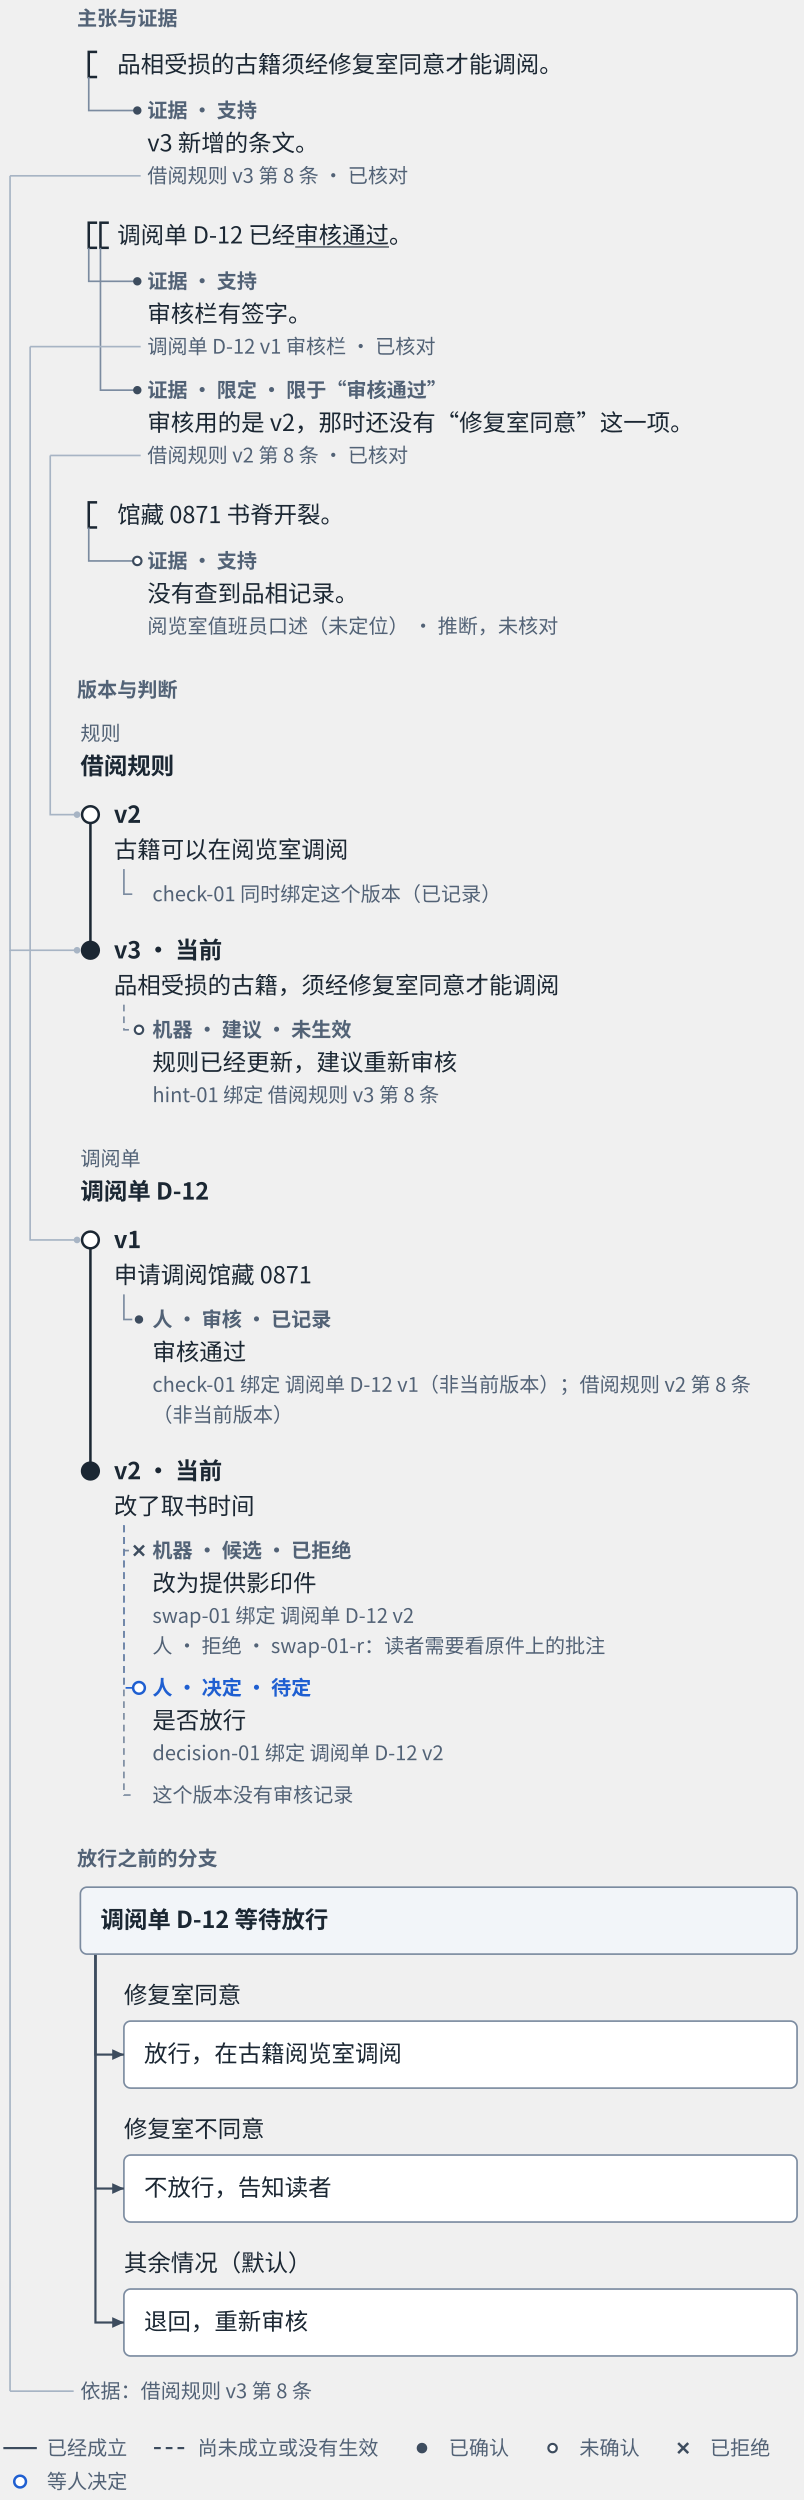
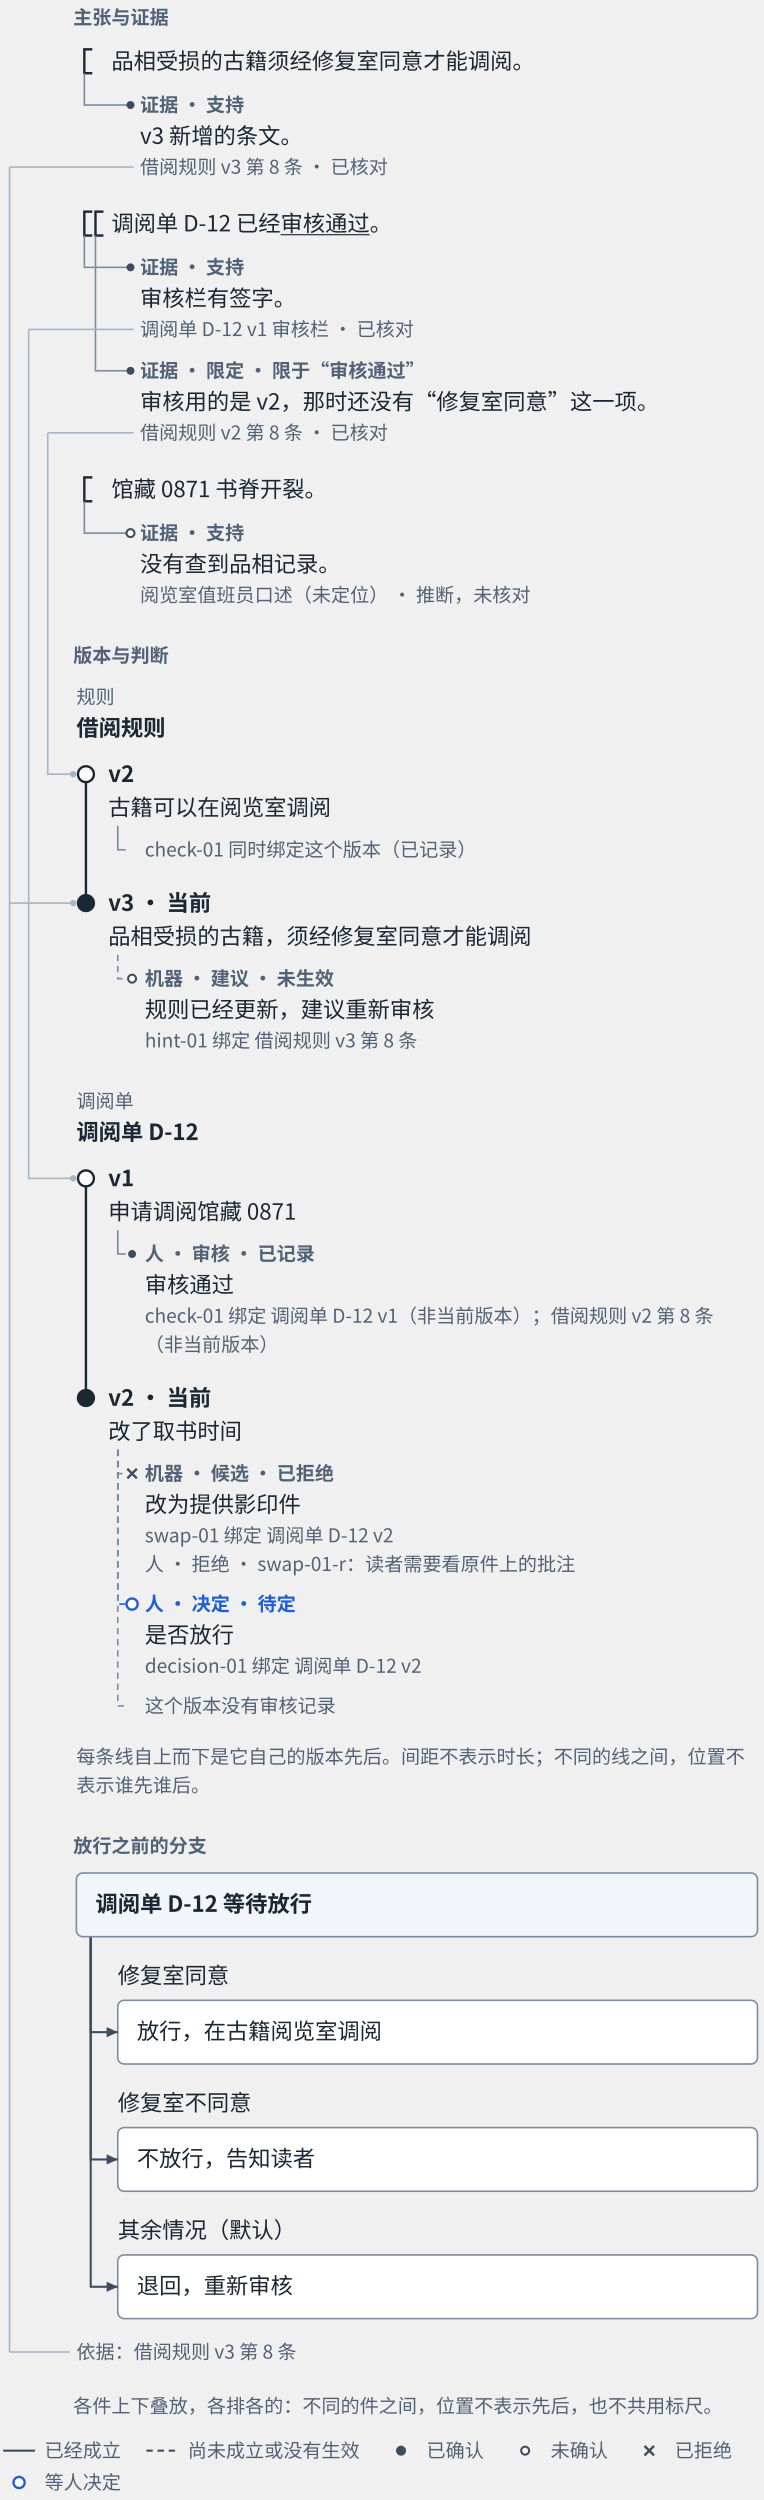
- <svg xmlns="http://www.w3.org/2000/svg" id="sheet-w480" viewBox="-2 -2 480 1493" width="480" height="1493" role="img" aria-labelledby="sheet-w480-title sheet-w480-desc" lang="zh-Hans" xml:lang="zh-Hans" font-family="system-ui, -apple-system, 'PingFang SC', 'Hiragino Sans GB', 'Noto Sans CJK SC', 'Microsoft YaHei', sans-serif" data-asset="rel-sheet" data-asset-version="0.2.0">
+ <svg xmlns="http://www.w3.org/2000/svg" id="sheet-w480" viewBox="-2 -2 480 1571" width="480" height="1571" role="img" aria-labelledby="sheet-w480-title sheet-w480-desc" lang="zh-Hans" xml:lang="zh-Hans" font-family="system-ui, -apple-system, 'PingFang SC', 'Hiragino Sans GB', 'Noto Sans CJK SC', 'Microsoft YaHei', sans-serif" data-asset="rel-sheet" data-asset-version="0.3.0">
  <text x="44" y="13.2" font-size="12" font-weight="600" fill="#526276" data-text="piece.0.heading">主张与证据</text>
-   <svg x="44" y="24" id="sheet-w480-p0" viewBox="-2 -2 432 359" width="432" height="359" lang="zh-Hans" xml:lang="zh-Hans" font-family="system-ui, -apple-system, 'PingFang SC', 'Hiragino Sans GB', 'Noto Sans CJK SC', 'Microsoft YaHei', sans-serif" data-asset="rel-qualify" data-asset-version="0.2.0">
+   <svg x="44" y="24" id="sheet-w480-p0" viewBox="-2 -2 432 359" width="432" height="359" lang="zh-Hans" xml:lang="zh-Hans" font-family="system-ui, -apple-system, 'PingFang SC', 'Hiragino Sans GB', 'Noto Sans CJK SC', 'Microsoft YaHei', sans-serif" data-asset="rel-qualify" data-asset-version="0.3.0">
    <g data-object-id="c-rule" data-role="claim">
      <text x="22" y="15.4" font-size="14" fill="#1b2733" data-text="c-rule.text">品相受损的古籍须经修复室同意才能调阅。</text>
    </g>
    <g data-qualifier-id="e-rule" data-type="evidence" data-relation="supports" data-status="verified" data-source="rule-loan@3#第 8 条">
      <text x="40" y="42.2" font-size="12" font-weight="600" fill="#526276" data-text="e-rule.head">证据 · 支持</text>
      <text x="40" y="62.4" font-size="14" fill="#1b2733" data-text="e-rule.text">v3 新增的条文。</text>
      <text x="40" y="81.2" font-size="12" fill="#526276" data-text="e-rule.source">借阅规则 v3 第 8 条 · 已核对</text>
    </g>
    <g data-object-id="c-check" data-role="claim">
      <text x="22" y="117.4" font-size="14" fill="#1b2733" data-text="c-check.text">调阅单 D-12 已经<tspan text-decoration="underline" data-fragment-of="e-old">审核通过</tspan>。</text>
    </g>
    <g data-qualifier-id="e-check" data-type="evidence" data-relation="supports" data-status="verified" data-source="slip-D-12@1#审核栏">
      <text x="40" y="144.2" font-size="12" font-weight="600" fill="#526276" data-text="e-check.head">证据 · 支持</text>
      <text x="40" y="164.4" font-size="14" fill="#1b2733" data-text="e-check.text">审核栏有签字。</text>
      <text x="40" y="183.2" font-size="12" fill="#526276" data-text="e-check.source">调阅单 D-12 v1 审核栏 · 已核对</text>
    </g>
    <g data-qualifier-id="e-old" data-type="evidence" data-relation="limits" data-status="verified" data-source="rule-loan@2#第 8 条">
      <text x="40" y="209.2" font-size="12" font-weight="600" fill="#526276" data-text="e-old.head">证据 · 限定 · 限于“审核通过”</text>
      <text x="40" y="229.4" font-size="14" fill="#1b2733" data-text="e-old.text">审核用的是 v2，那时还没有“修复室同意”这一项。</text>
      <text x="40" y="248.2" font-size="12" fill="#526276" data-text="e-old.source">借阅规则 v2 第 8 条 · 已核对</text>
    </g>
    <g data-object-id="c-item" data-role="claim">
      <text x="22" y="284.4" font-size="14" fill="#1b2733" data-text="c-item.text">馆藏 0871 书脊开裂。</text>
    </g>
    <g data-qualifier-id="e-item" data-type="evidence" data-relation="supports" data-status="inferred">
      <text x="40" y="311.2" font-size="12" font-weight="600" fill="#526276" data-text="e-item.head">证据 · 支持</text>
      <text x="40" y="331.4" font-size="14" fill="#1b2733" data-text="e-item.text">没有查到品相记录。</text>
      <text x="40" y="350.2" font-size="12" fill="#526276" data-text="e-item.source">阅览室值班员口述（未定位） · 推断，未核对</text>
    </g>
    <path d="M10 3 L5 3 L5 18 L10 18" fill="none" stroke="#1b2733" stroke-width="1.5" data-bracket-for="c-rule" />
    <path d="M5 18 L5 38 L32 38" fill="none" stroke="#7b8ba0" stroke-width="1" data-leader-for="e-rule" data-target="c-rule" />
    <circle cx="34" cy="38" r="2.5" fill="#3d4c5e" />
    <path d="M10 105 L5 105 L5 120 L10 120" fill="none" stroke="#1b2733" stroke-width="1.5" data-bracket-for="c-check" />
    <path d="M5 120 L5 140 L32 140" fill="none" stroke="#7b8ba0" stroke-width="1" data-leader-for="e-check" data-target="c-check" />
    <circle cx="34" cy="140" r="2.5" fill="#3d4c5e" />
    <path d="M10 272 L5 272 L5 287 L10 287" fill="none" stroke="#1b2733" stroke-width="1.5" data-bracket-for="c-item" />
    <path d="M5 287 L5 307 L32 307" fill="none" stroke="#7b8ba0" stroke-width="1" data-leader-for="e-item" data-target="c-item" />
    <circle cx="34" cy="307" r="2.5" fill="#ffffff" stroke="#3d4c5e" stroke-width="1.3" />
    <path d="M17 105 L12 105 L12 120 L17 120" fill="none" stroke="#1b2733" stroke-width="1.5" data-bracket-for="c-check" data-fragment="审核通过" />
    <path d="M12 120 L12 205 L32 205" fill="none" stroke="#7b8ba0" stroke-width="1" data-leader-for="e-old" data-target="c-check" />
    <circle cx="34" cy="205" r="2.5" fill="#3d4c5e" />
  </svg>
  <text x="44" y="414.2" font-size="12" font-weight="600" fill="#526276" data-text="piece.1.heading">版本与判断</text>
-   <svg x="44" y="425" id="sheet-w480-p1" viewBox="-2 -2 432 656" width="432" height="656" lang="zh-Hans" xml:lang="zh-Hans" font-family="system-ui, -apple-system, 'PingFang SC', 'Hiragino Sans GB', 'Noto Sans CJK SC', 'Microsoft YaHei', sans-serif" data-asset="rel-tracks" data-asset-version="0.2.0">
+   <svg x="44" y="425" id="sheet-w480-p1" viewBox="-2 -2 432 706" width="432" height="706" lang="zh-Hans" xml:lang="zh-Hans" font-family="system-ui, -apple-system, 'PingFang SC', 'Hiragino Sans GB', 'Noto Sans CJK SC', 'Microsoft YaHei', sans-serif" data-asset="rel-tracks" data-asset-version="0.3.0" data-scale="order">
    <g data-object-id="rule-loan" data-role="lane">
      <text x="0" y="13.2" font-size="12" fill="#526276" data-text="rule-loan.role">规则</text>
      <text x="0" y="33.4" font-size="14" font-weight="600" fill="#1b2733" data-text="rule-loan.id">借阅规则</text>
      <path d="M6 57.5V138.5" fill="none" stroke="#1b2733" stroke-width="1.5" />
      <circle cx="6" cy="57.5" r="5" fill="#ffffff" stroke="#1b2733" stroke-width="1.5" />
      <circle cx="6" cy="138.5" r="5" fill="#1b2733" stroke="#1b2733" stroke-width="1.5" />
      <g data-version="rule-loan@2">
        <text x="20" y="62.4" font-size="14" font-weight="600" fill="#1b2733" data-text="rule-loan@2.head">v2</text>
        <text x="20" y="83.4" font-size="14" fill="#1b2733" data-text="rule-loan@2.label">古籍可以在阅览室调阅</text>
        <text x="43" y="109.2" font-size="12" fill="#526276" data-text="check-01.ref.rule-loan@2">check-01 同时绑定这个版本（已记录）</text>
        <path d="M26 90 L26 105 L31 105" fill="none" stroke="#7b8ba0" stroke-width="1" data-link-for="check-01" data-to="rule-loan@2" />
      </g>
      <g data-version="rule-loan@3" data-current="true">
        <text x="20" y="143.4" font-size="14" font-weight="600" fill="#1b2733" data-text="rule-loan@3.head">v3 · 当前</text>
        <text x="20" y="164.4" font-size="14" fill="#1b2733" data-text="rule-loan@3.label">品相受损的古籍，须经修复室同意才能调阅</text>
        <g data-binding-id="hint-01" data-origin="machine" data-state="proposed" data-basis="rule-loan@3#第 8 条">
          <text x="43" y="190.2" font-size="12" font-weight="600" fill="#526276" data-text="hint-01.head">机器 · 建议 · 未生效</text>
          <text x="43" y="210.4" font-size="14" fill="#1b2733" data-text="hint-01.text">规则已经更新，建议重新审核</text>
          <text x="43" y="229.2" font-size="12" fill="#526276" data-text="hint-01.basis">hint-01 绑定 借阅规则 v3 第 8 条</text>
          <path d="M26 171 L26 186 L31 186" fill="none" stroke="#7b8ba0" stroke-width="1" stroke-dasharray="4 3" data-link-for="hint-01" data-to="rule-loan@3" />
          <circle cx="35" cy="186" r="2.5" fill="#ffffff" stroke="#3d4c5e" stroke-width="1.3" />
        </g>
      </g>
    </g>
    <g data-object-id="slip-D-12" data-role="lane">
      <text x="0" y="267.2" font-size="12" fill="#526276" data-text="slip-D-12.role">调阅单</text>
      <text x="0" y="287.4" font-size="14" font-weight="600" fill="#1b2733" data-text="slip-D-12.id">调阅单 D-12</text>
      <path d="M6 311.5V449.5" fill="none" stroke="#1b2733" stroke-width="1.5" />
      <circle cx="6" cy="311.5" r="5" fill="#ffffff" stroke="#1b2733" stroke-width="1.5" />
      <circle cx="6" cy="449.5" r="5" fill="#1b2733" stroke="#1b2733" stroke-width="1.5" />
      <g data-version="slip-D-12@1">
        <text x="20" y="316.4" font-size="14" font-weight="600" fill="#1b2733" data-text="slip-D-12@1.head">v1</text>
        <text x="20" y="337.4" font-size="14" fill="#1b2733" data-text="slip-D-12@1.label">申请调阅馆藏 0871</text>
        <g data-binding-id="check-01" data-origin="human" data-state="recorded" data-basis="slip-D-12@1">
          <text x="43" y="363.2" font-size="12" font-weight="600" fill="#526276" data-text="check-01.head">人 · 审核 · 已记录</text>
          <text x="43" y="383.4" font-size="14" fill="#1b2733" data-text="check-01.text">审核通过</text>
          <text x="43" y="402.2" font-size="12" fill="#526276" data-text="check-01.basis">
            <tspan x="43" y="402.2">check-01 绑定 调阅单 D-12 v1（非当前版本）；借阅规则 v2 第 8 条</tspan>
            <tspan x="43" y="420.2">（非当前版本）</tspan>
          </text>
          <path d="M26 344 L26 359 L31 359" fill="none" stroke="#7b8ba0" stroke-width="1" data-link-for="check-01" data-to="slip-D-12@1" />
          <circle cx="35" cy="359" r="2.5" fill="#3d4c5e" />
        </g>
      </g>
      <g data-version="slip-D-12@2" data-current="true">
        <text x="20" y="454.4" font-size="14" font-weight="600" fill="#1b2733" data-text="slip-D-12@2.head">v2 · 当前</text>
        <text x="20" y="475.4" font-size="14" fill="#1b2733" data-text="slip-D-12@2.label">改了取书时间</text>
        <g data-binding-id="swap-01" data-origin="machine" data-state="rejected" data-basis="slip-D-12@2">
          <text x="43" y="501.2" font-size="12" font-weight="600" fill="#526276" data-text="swap-01.head">机器 · 候选 · 已拒绝</text>
          <text x="43" y="521.4" font-size="14" fill="#1b2733" data-text="swap-01.text">改为提供影印件</text>
          <text x="43" y="540.2" font-size="12" fill="#526276" data-text="swap-01.basis">swap-01 绑定 调阅单 D-12 v2</text>
          <text x="43" y="558.2" font-size="12" fill="#526276" data-text="swap-01.resolution">人 · 拒绝 · swap-01-r：读者需要看原件上的批注</text>
          <path d="M26 482 L26 497 L31 497" fill="none" stroke="#7b8ba0" stroke-width="1" stroke-dasharray="4 3" data-link-for="swap-01" data-to="slip-D-12@2" />
          <path d="M32 494L38 500M38 494L32 500" fill="none" stroke="#3d4c5e" stroke-width="1.5" />
        </g>
        <g data-binding-id="decision-01" data-origin="human" data-state="open" data-basis="slip-D-12@2">
          <text x="43" y="583.2" font-size="12" font-weight="600" fill="#1f5fd1" data-text="decision-01.head">人 · 决定 · 待定</text>
          <text x="43" y="603.4" font-size="14" fill="#1b2733" data-text="decision-01.text">是否放行</text>
          <text x="43" y="622.2" font-size="12" fill="#526276" data-text="decision-01.basis">decision-01 绑定 调阅单 D-12 v2</text>
          <path d="M26 482 L26 579 L31 579" fill="none" stroke="#1f5fd1" stroke-width="1" stroke-dasharray="4 3" data-link-for="decision-01" data-to="slip-D-12@2" />
          <circle cx="35" cy="579" r="3.5" fill="#ffffff" stroke="#1f5fd1" stroke-width="1.5" />
        </g>
        <text x="43" y="647.2" font-size="12" fill="#526276" data-text="slip-D-12@2.absence.0">这个版本没有审核记录</text>
        <path d="M26 482 L26 643 L31 643" fill="none" stroke="#7b8ba0" stroke-width="1" stroke-dasharray="4 3" data-absence-at="slip-D-12@2" />
      </g>
    </g>
+     <g data-role="scale-note">
+       <text x="0" y="679.2" font-size="12" fill="#526276" data-text="scale#note">
+         <tspan x="0" y="679.2">每条线自上而下是它自己的版本先后。间距不表示时长；不同的线之间，位置不</tspan>
+         <tspan x="0" y="697.2">表示谁先谁后。</tspan>
+       </text>
+     </g>
  </svg>
-   <text x="44" y="1112.2" font-size="12" font-weight="600" fill="#526276" data-text="piece.2.heading">放行之前的分支</text>
-   <svg x="44" y="1123" id="sheet-w480-p2" viewBox="-2 -2 432 314" width="432" height="314" lang="zh-Hans" xml:lang="zh-Hans" font-family="system-ui, -apple-system, 'PingFang SC', 'Hiragino Sans GB', 'Noto Sans CJK SC', 'Microsoft YaHei', sans-serif" data-asset="rel-fan" data-asset-version="0.2.0" data-direction="out">
+   <text x="44" y="1162.2" font-size="12" font-weight="600" fill="#526276" data-text="piece.2.heading">放行之前的分支</text>
+   <svg x="44" y="1173" id="sheet-w480-p2" viewBox="-2 -2 432 314" width="432" height="314" lang="zh-Hans" xml:lang="zh-Hans" font-family="system-ui, -apple-system, 'PingFang SC', 'Hiragino Sans GB', 'Noto Sans CJK SC', 'Microsoft YaHei', sans-serif" data-asset="rel-fan" data-asset-version="0.3.0" data-direction="out">
    <defs>
      <marker id="sheet-w480-p2-arrow-solid" viewBox="0 0 8 8" refX="7.5" refY="4" markerWidth="8" markerHeight="8" markerUnits="userSpaceOnUse" orient="auto">
        <path d="M0.5 0.8 7.5 4 0.5 7.2Z" fill="#3d4c5e" />
      </marker>
    </defs>
    <text x="26" y="69.4" font-size="14" fill="#1b2733" data-text="agree.label">修复室同意</text>
    <g data-object-id="lend" data-role="node">
      <rect x="26" y="80" width="402" height="40" rx="4" fill="#ffffff" stroke="#7b8ba0" stroke-width="1" />
      <text x="38" y="104.4" font-size="14" fill="#1b2733" data-text="lend.label">放行，在古籍阅览室调阅</text>
    </g>
    <text x="26" y="149.4" font-size="14" fill="#1b2733" data-text="refuse.label">修复室不同意</text>
    <g data-object-id="decline" data-role="node">
      <rect x="26" y="160" width="402" height="40" rx="4" fill="#ffffff" stroke="#7b8ba0" stroke-width="1" />
      <text x="38" y="184.4" font-size="14" fill="#1b2733" data-text="decline.label">不放行，告知读者</text>
    </g>
    <text x="26" y="229.4" font-size="14" fill="#1b2733" data-text="else.label">其余情况（默认）</text>
    <g data-object-id="recheck" data-role="node">
      <rect x="26" y="240" width="402" height="40" rx="4" fill="#ffffff" stroke="#7b8ba0" stroke-width="1" />
      <text x="38" y="264.4" font-size="14" fill="#1b2733" data-text="recheck.label">退回，重新审核</text>
    </g>
    <path d="M9 40 L9 100 L26 100" fill="none" stroke="#3d4c5e" stroke-width="1.3" marker-end="url(#sheet-w480-p2-arrow-solid)" data-edge-id="agree" data-from="release" data-to="lend" data-state="established" />
    <path d="M9 40 L9 180 L26 180" fill="none" stroke="#3d4c5e" stroke-width="1.3" marker-end="url(#sheet-w480-p2-arrow-solid)" data-edge-id="refuse" data-from="release" data-to="decline" data-state="established" />
    <path d="M9 40 L9 260 L26 260" fill="none" stroke="#3d4c5e" stroke-width="1.3" marker-end="url(#sheet-w480-p2-arrow-solid)" data-edge-id="else" data-from="release" data-to="recheck" data-state="established" />
    <g data-object-id="release" data-role="hub">
      <rect x="0" y="0" width="428" height="40" rx="4" fill="#f2f5f9" stroke="#7b8ba0" stroke-width="1" />
      <text x="12" y="24.4" font-size="14" font-weight="600" fill="#1b2733" data-text="release.label">调阅单 D-12 等待放行</text>
    </g>
    <text x="0" y="305.2" font-size="12" fill="#526276" data-text="release.basis">依据：借阅规则 v3 第 8 条</text>
  </svg>
  <g data-role="cross-link" data-target="rule-loan@3">
    <path d="M44 565.5 L4 565.5 L4 103" fill="none" stroke="#a7b4c4" stroke-width="1" />
-     <path d="M4 565.5 L4 1426" fill="none" stroke="#a7b4c4" stroke-width="1" />
+     <path d="M4 565.5 L4 1476" fill="none" stroke="#a7b4c4" stroke-width="1" />
    <circle cx="44" cy="565.5" r="2" fill="#a7b4c4" />
    <path d="M4 103 L82 103" fill="none" stroke="#a7b4c4" stroke-width="1" data-mention-of="rule-loan@3" data-owner="e-rule" />
-     <path d="M4 1426 L42 1426" fill="none" stroke="#a7b4c4" stroke-width="1" data-mention-of="rule-loan@3" data-owner="release" />
+     <path d="M4 1476 L42 1476" fill="none" stroke="#a7b4c4" stroke-width="1" data-mention-of="rule-loan@3" data-owner="release" />
  </g>
  <g data-role="cross-link" data-target="slip-D-12@1">
    <path d="M44 738.5 L16 738.5 L16 205" fill="none" stroke="#a7b4c4" stroke-width="1" />
    <circle cx="44" cy="738.5" r="2" fill="#a7b4c4" />
    <path d="M16 205 L82 205" fill="none" stroke="#a7b4c4" stroke-width="1" data-mention-of="slip-D-12@1" data-owner="e-check" />
  </g>
  <g data-role="cross-link" data-target="rule-loan@2">
    <path d="M44 484.5 L28 484.5 L28 270" fill="none" stroke="#a7b4c4" stroke-width="1" />
    <circle cx="44" cy="484.5" r="2" fill="#a7b4c4" />
    <path d="M28 270 L82 270" fill="none" stroke="#a7b4c4" stroke-width="1" data-mention-of="rule-loan@2" data-owner="e-old" />
  </g>
+   <g data-role="sheet-note">
+     <text x="44" y="1514.2" font-size="12" fill="#526276" data-text="sheet#note">各件上下叠放，各排各的：不同的件之间，位置不表示先后，也不共用标尺。</text>
+   </g>
  <g data-role="legend">
-     <path d="M0 1460L20 1460" fill="none" stroke="#3d4c5e" stroke-width="1.3" />
-     <text x="26" y="1464.2" font-size="12" fill="#526276" data-text="legend.0">已经成立</text>
-     <path d="M90 1460L110 1460" fill="none" stroke="#3d4c5e" stroke-width="1.3" stroke-dasharray="4 3" />
-     <text x="116" y="1464.2" font-size="12" fill="#526276" data-text="legend.1">尚未成立或没有生效</text>
-     <circle cx="250" cy="1460" r="2.5" fill="#3d4c5e" stroke="#3d4c5e" stroke-width="1.3" />
-     <text x="266" y="1464.2" font-size="12" fill="#526276" data-text="legend.2">已确认</text>
-     <circle cx="328" cy="1460" r="2.5" fill="#ffffff" stroke="#3d4c5e" stroke-width="1.3" />
-     <text x="344" y="1464.2" font-size="12" fill="#526276" data-text="legend.3">未确认</text>
-     <path d="M403 1457L409 1463M409 1457L403 1463" fill="none" stroke="#3d4c5e" stroke-width="1.5" />
-     <text x="422" y="1464.2" font-size="12" fill="#526276" data-text="legend.4">已拒绝</text>
-     <circle cx="10" cy="1480" r="3.5" fill="#ffffff" stroke="#1f5fd1" stroke-width="1.5" />
-     <text x="26" y="1484.2" font-size="12" fill="#526276" data-text="legend.5">等人决定</text>
+     <path d="M0 1538L20 1538" fill="none" stroke="#3d4c5e" stroke-width="1.3" />
+     <text x="26" y="1542.2" font-size="12" fill="#526276" data-text="legend.0">已经成立</text>
+     <path d="M90 1538L110 1538" fill="none" stroke="#3d4c5e" stroke-width="1.3" stroke-dasharray="4 3" />
+     <text x="116" y="1542.2" font-size="12" fill="#526276" data-text="legend.1">尚未成立或没有生效</text>
+     <circle cx="250" cy="1538" r="2.5" fill="#3d4c5e" stroke="#3d4c5e" stroke-width="1.3" />
+     <text x="266" y="1542.2" font-size="12" fill="#526276" data-text="legend.2">已确认</text>
+     <circle cx="328" cy="1538" r="2.5" fill="#ffffff" stroke="#3d4c5e" stroke-width="1.3" />
+     <text x="344" y="1542.2" font-size="12" fill="#526276" data-text="legend.3">未确认</text>
+     <path d="M403 1535L409 1541M409 1535L403 1541" fill="none" stroke="#3d4c5e" stroke-width="1.5" />
+     <text x="422" y="1542.2" font-size="12" fill="#526276" data-text="legend.4">已拒绝</text>
+     <circle cx="10" cy="1558" r="3.5" fill="#ffffff" stroke="#1f5fd1" stroke-width="1.5" />
+     <text x="26" y="1562.2" font-size="12" fill="#526276" data-text="legend.5">等人决定</text>
  </g>
</svg>
